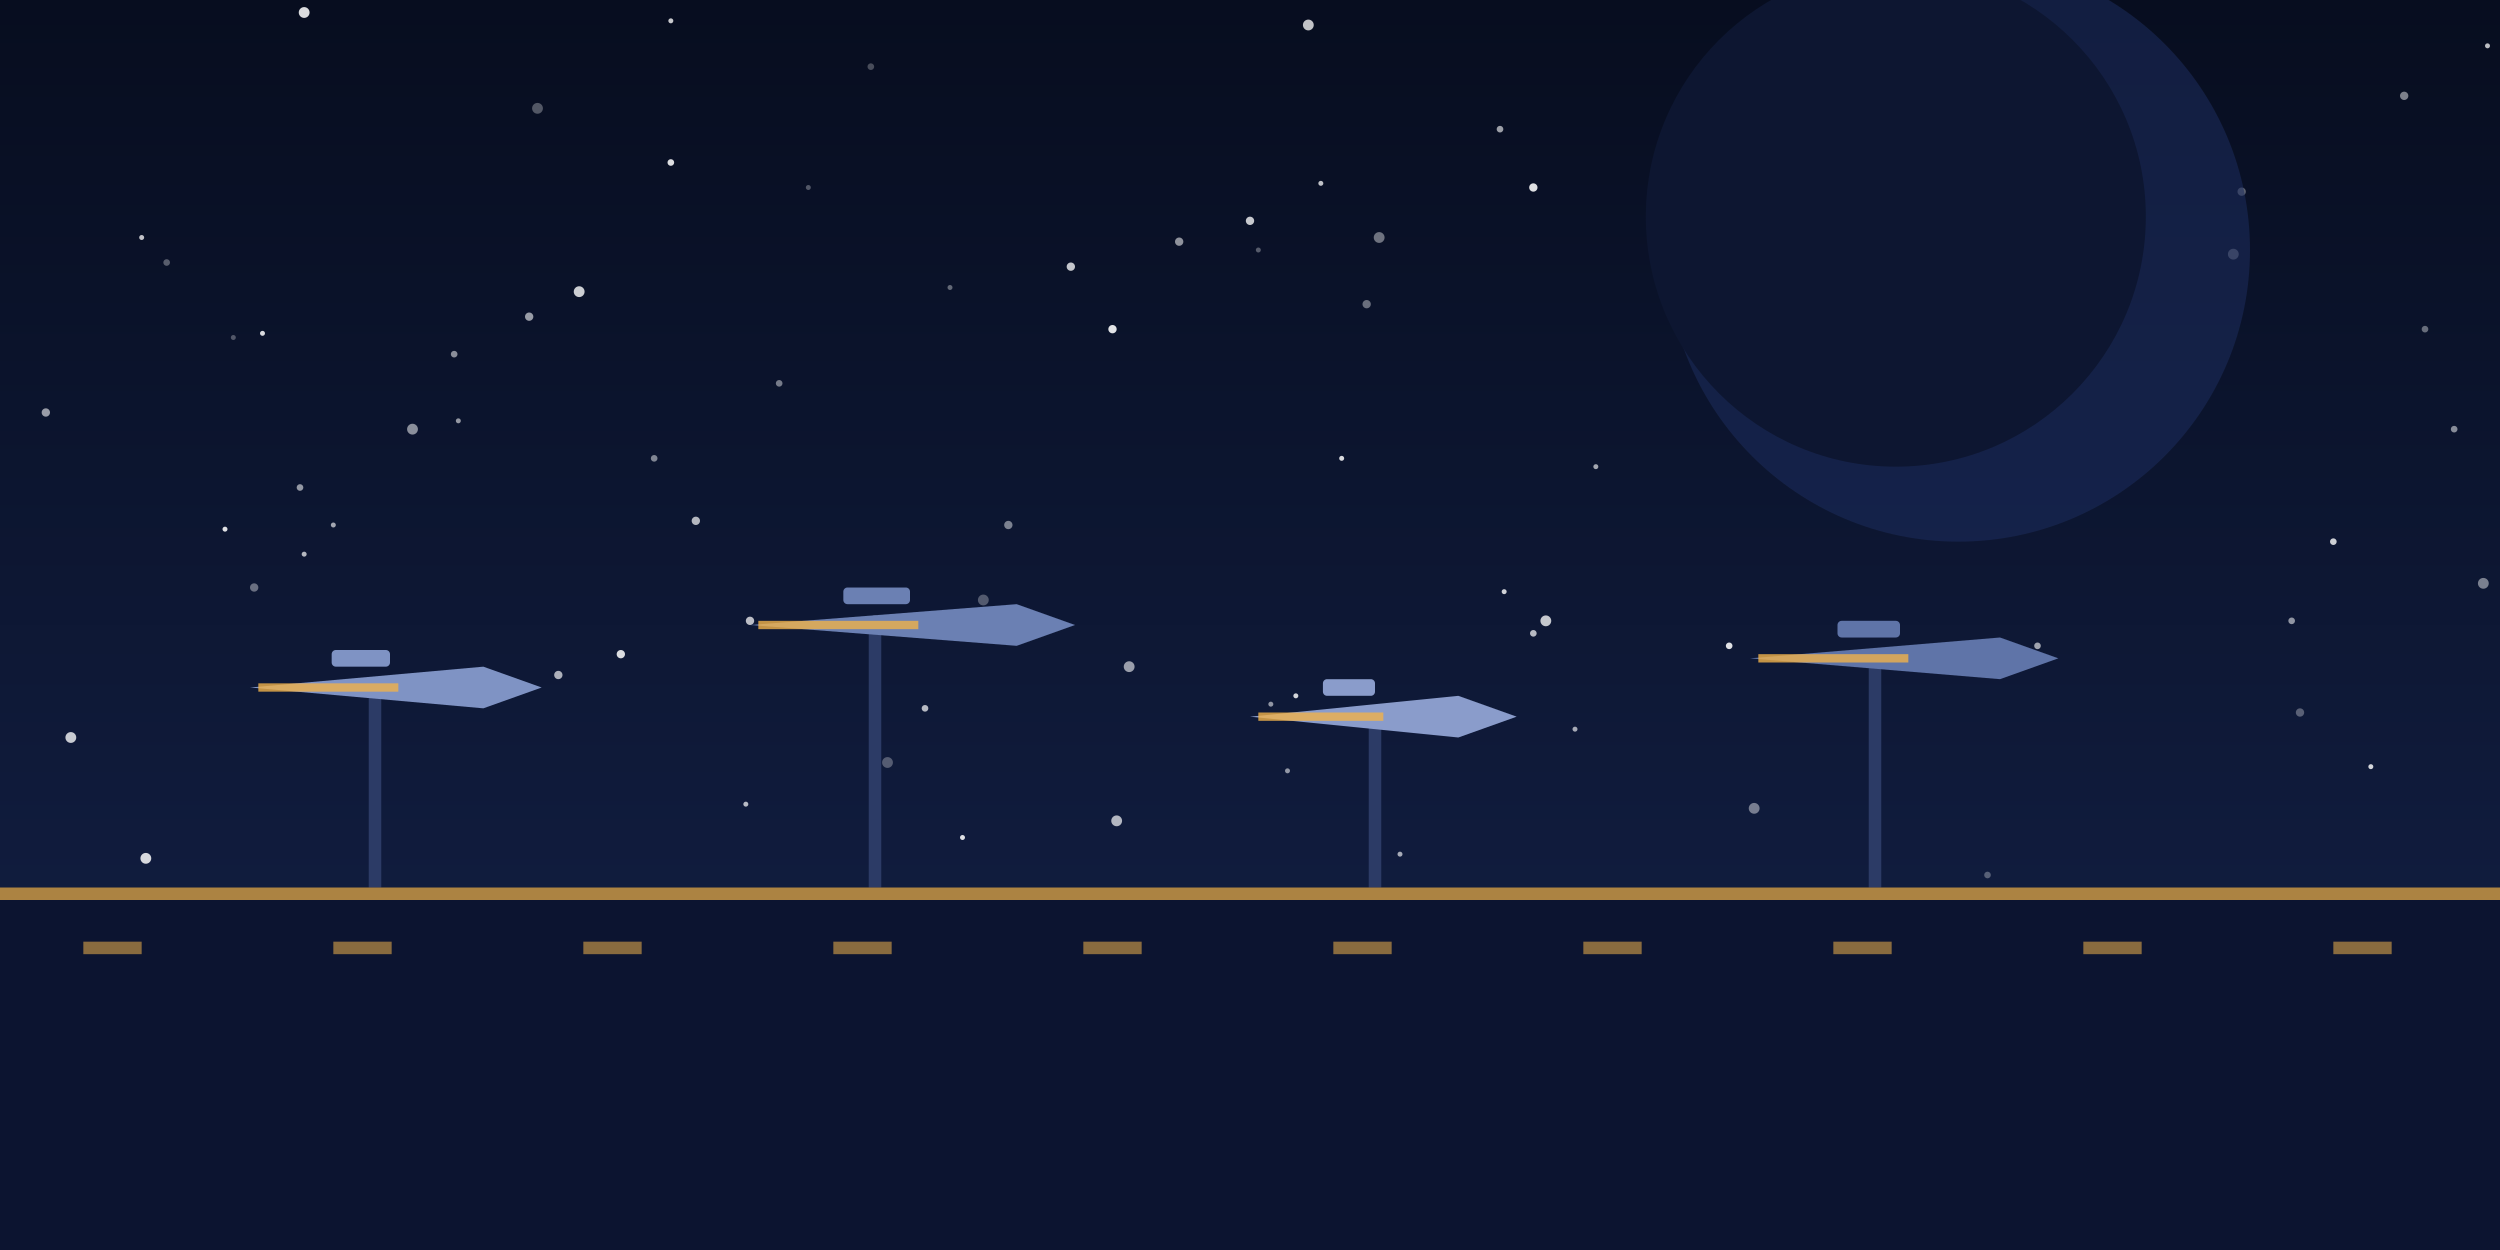
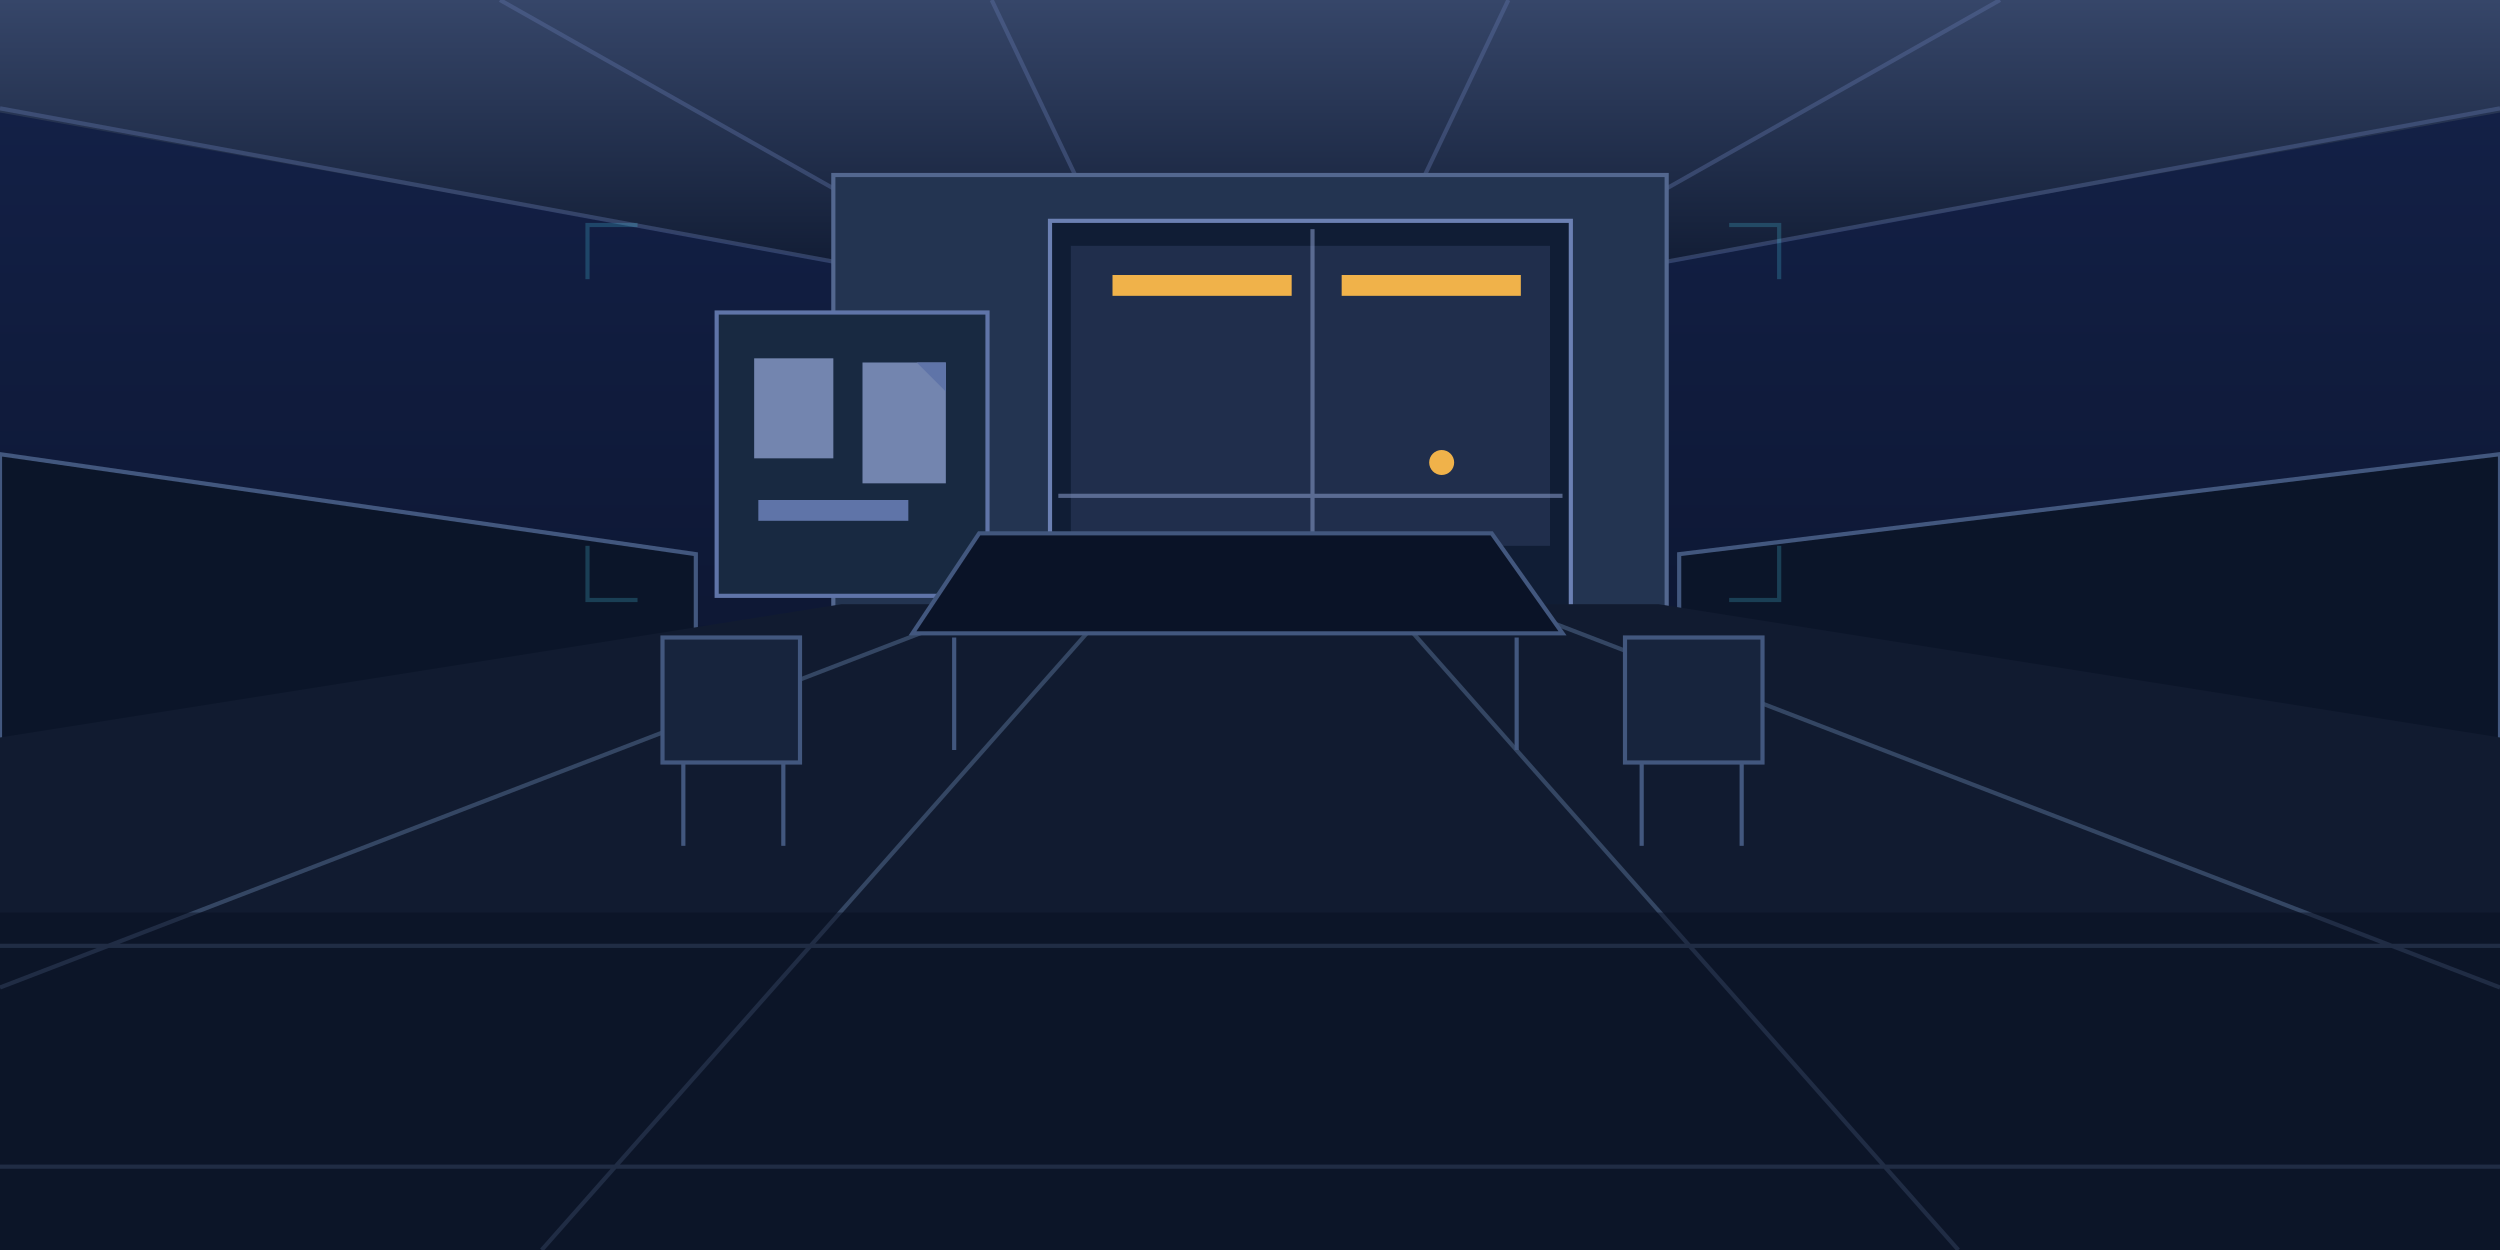
<svg xmlns="http://www.w3.org/2000/svg" viewBox="0 0 600 300" preserveAspectRatio="xMidYMin slice">
  <defs>
-     <linearGradient id="g" x1="0" y1="0" x2="0" y2="1">
-       <stop offset="0" stop-color="#070d1f" />
-       <stop offset="1" stop-color="#14224a" />
+     <linearGradient id="hall-sky" x2="0" y2="1">
+       <stop stop-color="#14224a" />
+       <stop offset="1" stop-color="#070d1f" />
+     </linearGradient>
+     <linearGradient id="hall-wall" x2="0" y2="1">
+       <stop stop-color="#364669" />
+       <stop offset="1" stop-color="#111c34" />
    </linearGradient>
  </defs>
-   <rect width="600" height="300" fill="url(#g)" />
-   <circle cx="194" cy="45" r="0.6" fill="#fff" opacity="0.30" />
-   <circle cx="322" cy="110" r="0.6" fill="#fff" opacity="0.84" />
-   <circle cx="129" cy="26" r="1.3" fill="#fff" opacity="0.30" />
-   <circle cx="54" cy="127" r="0.6" fill="#fff" opacity="0.87" />
-   <circle cx="378" cy="175" r="0.6" fill="#fff" opacity="0.63" />
-   <circle cx="238" cy="293" r="0.6" fill="#fff" opacity="0.61" />
-   <circle cx="80" cy="126" r="0.6" fill="#fff" opacity="0.62" />
-   <circle cx="336" cy="205" r="0.6" fill="#fff" opacity="0.63" />
-   <circle cx="383" cy="112" r="0.6" fill="#fff" opacity="0.62" />
-   <circle cx="371" cy="149" r="1.3" fill="#fff" opacity="0.76" />
-   <circle cx="279" cy="277" r="1.0" fill="#fff" opacity="0.44" />
-   <circle cx="477" cy="210" r="0.8" fill="#fff" opacity="0.30" />
-   <circle cx="180" cy="149" r="1.0" fill="#fff" opacity="0.72" />
-   <circle cx="173" cy="294" r="0.6" fill="#fff" opacity="0.58" />
-   <circle cx="99" cy="103" r="1.3" fill="#fff" opacity="0.52" />
-   <circle cx="577" cy="23" r="1.0" fill="#fff" opacity="0.47" />
-   <circle cx="210" cy="149" r="1.3" fill="#fff" opacity="0.29" />
-   <circle cx="56" cy="81" r="0.6" fill="#fff" opacity="0.29" />
-   <circle cx="421" cy="194" r="1.3" fill="#fff" opacity="0.43" />
-   <circle cx="231" cy="201" r="0.6" fill="#fff" opacity="0.86" />
-   <circle cx="213" cy="183" r="1.3" fill="#fff" opacity="0.29" />
-   <circle cx="461" cy="39" r="0.8" fill="#fff" opacity="0.51" />
-   <circle cx="550" cy="149" r="0.8" fill="#fff" opacity="0.54" />
-   <circle cx="330" cy="265" r="1.3" fill="#fff" opacity="0.81" />
-   <circle cx="167" cy="125" r="1.0" fill="#fff" opacity="0.69" />
-   <circle cx="228" cy="69" r="0.6" fill="#fff" opacity="0.36" />
-   <circle cx="139" cy="70" r="1.3" fill="#fff" opacity="0.79" />
-   <circle cx="109" cy="85" r="0.8" fill="#fff" opacity="0.52" />
-   <circle cx="222" cy="170" r="0.8" fill="#fff" opacity="0.70" />
-   <circle cx="309" cy="185" r="0.6" fill="#fff" opacity="0.55" />
-   <circle cx="523" cy="286" r="1.3" fill="#fff" opacity="0.51" />
-   <circle cx="236" cy="144" r="1.3" fill="#fff" opacity="0.29" />
-   <circle cx="40" cy="63" r="0.8" fill="#fff" opacity="0.32" />
-   <circle cx="360" cy="31" r="0.8" fill="#fff" opacity="0.60" />
-   <circle cx="569" cy="184" r="0.6" fill="#fff" opacity="0.82" />
-   <circle cx="368" cy="45" r="1.0" fill="#fff" opacity="0.87" />
-   <circle cx="361" cy="142" r="0.6" fill="#fff" opacity="0.80" />
-   <circle cx="596" cy="140" r="1.3" fill="#fff" opacity="0.45" />
-   <circle cx="86" cy="225" r="1.0" fill="#fff" opacity="0.56" />
-   <circle cx="415" cy="155" r="0.8" fill="#fff" opacity="0.87" />
-   <circle cx="317" cy="44" r="0.6" fill="#fff" opacity="0.74" />
-   <circle cx="179" cy="193" r="0.6" fill="#fff" opacity="0.70" />
-   <circle cx="157" cy="110" r="0.8" fill="#fff" opacity="0.48" />
-   <circle cx="134" cy="162" r="1.0" fill="#fff" opacity="0.66" />
-   <circle cx="368" cy="237" r="0.8" fill="#fff" opacity="0.77" />
-   <circle cx="491" cy="222" r="0.8" fill="#fff" opacity="0.38" />
-   <circle cx="296" cy="219" r="0.6" fill="#fff" opacity="0.76" />
-   <circle cx="283" cy="58" r="1.0" fill="#fff" opacity="0.54" />
-   <circle cx="562" cy="296" r="1.0" fill="#fff" opacity="0.30" />
-   <circle cx="61" cy="141" r="1.0" fill="#fff" opacity="0.38" />
-   <circle cx="374" cy="270" r="0.6" fill="#fff" opacity="0.56" />
-   <circle cx="392" cy="240" r="0.6" fill="#fff" opacity="0.79" />
-   <circle cx="72" cy="117" r="0.8" fill="#fff" opacity="0.56" />
-   <circle cx="107" cy="237" r="1.0" fill="#fff" opacity="0.31" />
-   <circle cx="568" cy="217" r="1.3" fill="#fff" opacity="0.51" />
-   <circle cx="568" cy="217" r="0.8" fill="#fff" opacity="0.90" />
-   <circle cx="17" cy="177" r="1.3" fill="#fff" opacity="0.77" />
-   <circle cx="88" cy="248" r="1.3" fill="#fff" opacity="0.68" />
-   <circle cx="210" cy="165" r="0.8" fill="#fff" opacity="0.26" />
-   <circle cx="480" cy="218" r="0.6" fill="#fff" opacity="0.59" />
-   <circle cx="560" cy="130" r="0.8" fill="#fff" opacity="0.79" />
-   <circle cx="127" cy="76" r="1.0" fill="#fff" opacity="0.58" />
-   <circle cx="458" cy="98" r="1.3" fill="#fff" opacity="0.79" />
-   <circle cx="37" cy="222" r="1.3" fill="#fff" opacity="0.68" />
-   <circle cx="489" cy="155" r="0.8" fill="#fff" opacity="0.60" />
-   <circle cx="314" cy="6" r="1.3" fill="#fff" opacity="0.75" />
-   <circle cx="365" cy="233" r="0.8" fill="#fff" opacity="0.36" />
-   <circle cx="284" cy="218" r="0.6" fill="#fff" opacity="0.46" />
-   <circle cx="311" cy="167" r="0.6" fill="#fff" opacity="0.82" />
-   <circle cx="34" cy="57" r="0.6" fill="#fff" opacity="0.75" />
-   <circle cx="305" cy="169" r="0.6" fill="#fff" opacity="0.54" />
-   <circle cx="368" cy="152" r="0.8" fill="#fff" opacity="0.70" />
-   <circle cx="271" cy="160" r="1.3" fill="#fff" opacity="0.58" />
-   <circle cx="149" cy="157" r="1.0" fill="#fff" opacity="0.85" />
-   <circle cx="536" cy="61" r="1.3" fill="#fff" opacity="0.34" />
-   <circle cx="73" cy="133" r="0.6" fill="#fff" opacity="0.69" />
-   <circle cx="257" cy="64" r="1.0" fill="#fff" opacity="0.76" />
-   <circle cx="538" cy="46" r="1.0" fill="#fff" opacity="0.34" />
-   <circle cx="530" cy="290" r="0.8" fill="#fff" opacity="0.74" />
-   <circle cx="56" cy="265" r="0.8" fill="#fff" opacity="0.89" />
-   <circle cx="499" cy="48" r="1.3" fill="#fff" opacity="0.90" />
-   <circle cx="242" cy="126" r="1.0" fill="#fff" opacity="0.46" />
-   <circle cx="433" cy="6" r="1.3" fill="#fff" opacity="0.54" />
-   <circle cx="11" cy="99" r="1.0" fill="#fff" opacity="0.58" />
-   <circle cx="39" cy="296" r="0.8" fill="#fff" opacity="0.88" />
-   <circle cx="63" cy="80" r="0.6" fill="#fff" opacity="0.84" />
-   <circle cx="109" cy="227" r="1.3" fill="#fff" opacity="0.80" />
-   <circle cx="406" cy="284" r="1.3" fill="#fff" opacity="0.35" />
-   <circle cx="552" cy="171" r="1.0" fill="#fff" opacity="0.31" />
-   <circle cx="35" cy="206" r="1.3" fill="#fff" opacity="0.83" />
-   <circle cx="161" cy="5" r="0.6" fill="#fff" opacity="0.77" />
-   <circle cx="50" cy="257" r="0.6" fill="#fff" opacity="0.42" />
-   <circle cx="73" cy="3" r="1.3" fill="#fff" opacity="0.85" />
-   <circle cx="161" cy="39" r="0.8" fill="#fff" opacity="0.86" />
-   <circle cx="582" cy="79" r="0.8" fill="#fff" opacity="0.38" />
-   <circle cx="187" cy="92" r="0.8" fill="#fff" opacity="0.44" />
-   <circle cx="300" cy="53" r="1.0" fill="#fff" opacity="0.77" />
-   <circle cx="597" cy="11" r="0.6" fill="#fff" opacity="0.73" />
-   <circle cx="331" cy="57" r="1.3" fill="#fff" opacity="0.41" />
-   <circle cx="268" cy="197" r="1.3" fill="#fff" opacity="0.68" />
-   <circle cx="328" cy="267" r="1.0" fill="#fff" opacity="0.70" />
-   <circle cx="589" cy="103" r="0.8" fill="#fff" opacity="0.51" />
-   <circle cx="209" cy="16" r="0.8" fill="#fff" opacity="0.26" />
-   <circle cx="375" cy="264" r="1.3" fill="#fff" opacity="0.36" />
-   <circle cx="51" cy="252" r="1.0" fill="#fff" opacity="0.64" />
-   <circle cx="416" cy="14" r="0.8" fill="#fff" opacity="0.35" />
-   <circle cx="267" cy="79" r="1.0" fill="#fff" opacity="0.88" />
-   <circle cx="328" cy="73" r="1.0" fill="#fff" opacity="0.39" />
-   <circle cx="110" cy="101" r="0.6" fill="#fff" opacity="0.56" />
-   <circle cx="302" cy="60" r="0.6" fill="#fff" opacity="0.31" />
-   <ellipse cx="470" cy="60" rx="70" ry="70" fill="#1c2c5c" opacity=".55" />
-   <ellipse cx="455" cy="52" rx="60" ry="60" fill="#0d1631" />
-   <path d="M90 215 L90 166" stroke="#2c3b66" stroke-width="3" />
-   <path d="M210 215 L210 151" stroke="#2c3b66" stroke-width="3" />
-   <path d="M330 215 L330 173" stroke="#2c3b66" stroke-width="3" />
-   <path d="M450 215 L450 159" stroke="#2c3b66" stroke-width="3" />
-   <g transform="translate(60,165)">
-     <path d="M0 0 L56 -5 L70 0 L56 5 Z" fill="#7f93c4" />
-     <rect x="19.6" y="-9" width="14.0" height="4" rx="1" fill="#7f93c4" />
-     <rect x="2" y="-1" width="33.6" height="2" fill="#f0b24a" opacity=".8" />
-   </g>
-   <g transform="translate(180,150)">
-     <path d="M0 0 L64 -5 L78 0 L64 5 Z" fill="#6b80b3" />
-     <rect x="22.4" y="-9" width="16.0" height="4" rx="1" fill="#6b80b3" />
-     <rect x="2" y="-1" width="38.4" height="2" fill="#f0b24a" opacity=".8" />
-   </g>
-   <g transform="translate(300,172)">
-     <path d="M0 0 L50 -5 L64 0 L50 5 Z" fill="#8a9ccb" />
-     <rect x="17.5" y="-9" width="12.5" height="4" rx="1" fill="#8a9ccb" />
-     <rect x="2" y="-1" width="30.0" height="2" fill="#f0b24a" opacity=".8" />
-   </g>
-   <g transform="translate(420,158)">
-     <path d="M0 0 L60 -5 L74 0 L60 5 Z" fill="#5f74a8" />
-     <rect x="21.0" y="-9" width="15.0" height="4" rx="1" fill="#5f74a8" />
-     <rect x="2" y="-1" width="36.0" height="2" fill="#f0b24a" opacity=".8" />
-   </g>
-   <rect x="0" y="213" width="600" height="87" fill="#0c1430" />
-   <rect x="0" y="213" width="600" height="3" fill="#f0b24a" opacity=".7" />
-   <rect x="20" y="226" width="14" height="3" fill="#f0b24a" opacity=".55" />
-   <rect x="80" y="226" width="14" height="3" fill="#f0b24a" opacity=".55" />
-   <rect x="140" y="226" width="14" height="3" fill="#f0b24a" opacity=".55" />
-   <rect x="200" y="226" width="14" height="3" fill="#f0b24a" opacity=".55" />
-   <rect x="260" y="226" width="14" height="3" fill="#f0b24a" opacity=".55" />
-   <rect x="320" y="226" width="14" height="3" fill="#f0b24a" opacity=".55" />
-   <rect x="380" y="226" width="14" height="3" fill="#f0b24a" opacity=".55" />
-   <rect x="440" y="226" width="14" height="3" fill="#f0b24a" opacity=".55" />
-   <rect x="500" y="226" width="14" height="3" fill="#f0b24a" opacity=".55" />
-   <rect x="560" y="226" width="14" height="3" fill="#f0b24a" opacity=".55" />
+   <path fill="url(#hall-sky)" d="M0 0h600v300H0z" />
+   <path fill="url(#hall-wall)" d="M0 0h600v27L388 65H212L0 27z" />
+   <path fill="none" stroke="#5f74a8" stroke-opacity=".4" d="M0 26l212 39M600 26L388 65M120 0l115 65M480 0L365 65M238 0l31 65M362 0l-31 65" />
+   <path fill="#233451" stroke="#53678f" d="M200 42h200v111H200z" />
+   <path fill="#101d35" stroke="#6b80b3" d="M252 53h125v97H252z" />
+   <path fill="#5f74a8" opacity=".2" d="M257 59h115v72H257z" />
+   <path fill="#f0b24a" d="M267 66h43v5h-43zM322 66h43v5h-43z" />
+   <path fill="none" stroke="#8a9ccb" stroke-opacity=".55" d="M315 55v93M254 119h121" />
+   <path fill="#182941" stroke="#5f74a8" d="M172 75h65v68h-65z" />
+   <path fill="#8a9ccb" opacity=".8" d="M181 86h19v24h-19zM207 87h20v29h-20z" />
+   <path fill="#5f74a8" d="M220 87h7v7zM182 120h36v5h-36z" />
+   <circle cx="346" cy="111" r="3" fill="#f0b24a" />
+   <path fill="#0b1529" stroke="#42577e" d="M0 109l167 24v57L0 221zM600 109l-197 24v57l197 31z" />
+   <path fill="#111b30" d="M0 177l202-32h196l202 32v123H0z" />
+   <path fill="none" stroke="#344663" d="M0 237l239-92M600 237l-239-92M130 300l137-155M470 300L333 145M0 227h600M0 280h600" />
+   <path fill="#0a1327" stroke="#42577e" d="M235 128h123l17 24H219zM229 153v27M364 153v27" />
+   <path fill="#17243d" stroke="#42577e" d="M159 153h33v30h-33zM164 183v20M188 183v20M390 153h33v30h-33zM394 183v20M418 183v20" />
+   <path fill="#070d1f" d="M0 219h600v81H0z" opacity=".45" />
+   <path fill="none" stroke="#4fd8f0" stroke-opacity=".22" d="M153 54h-12v13M415 54h12v13M153 144h-12v-13M415 144h12v-13" />
</svg>
